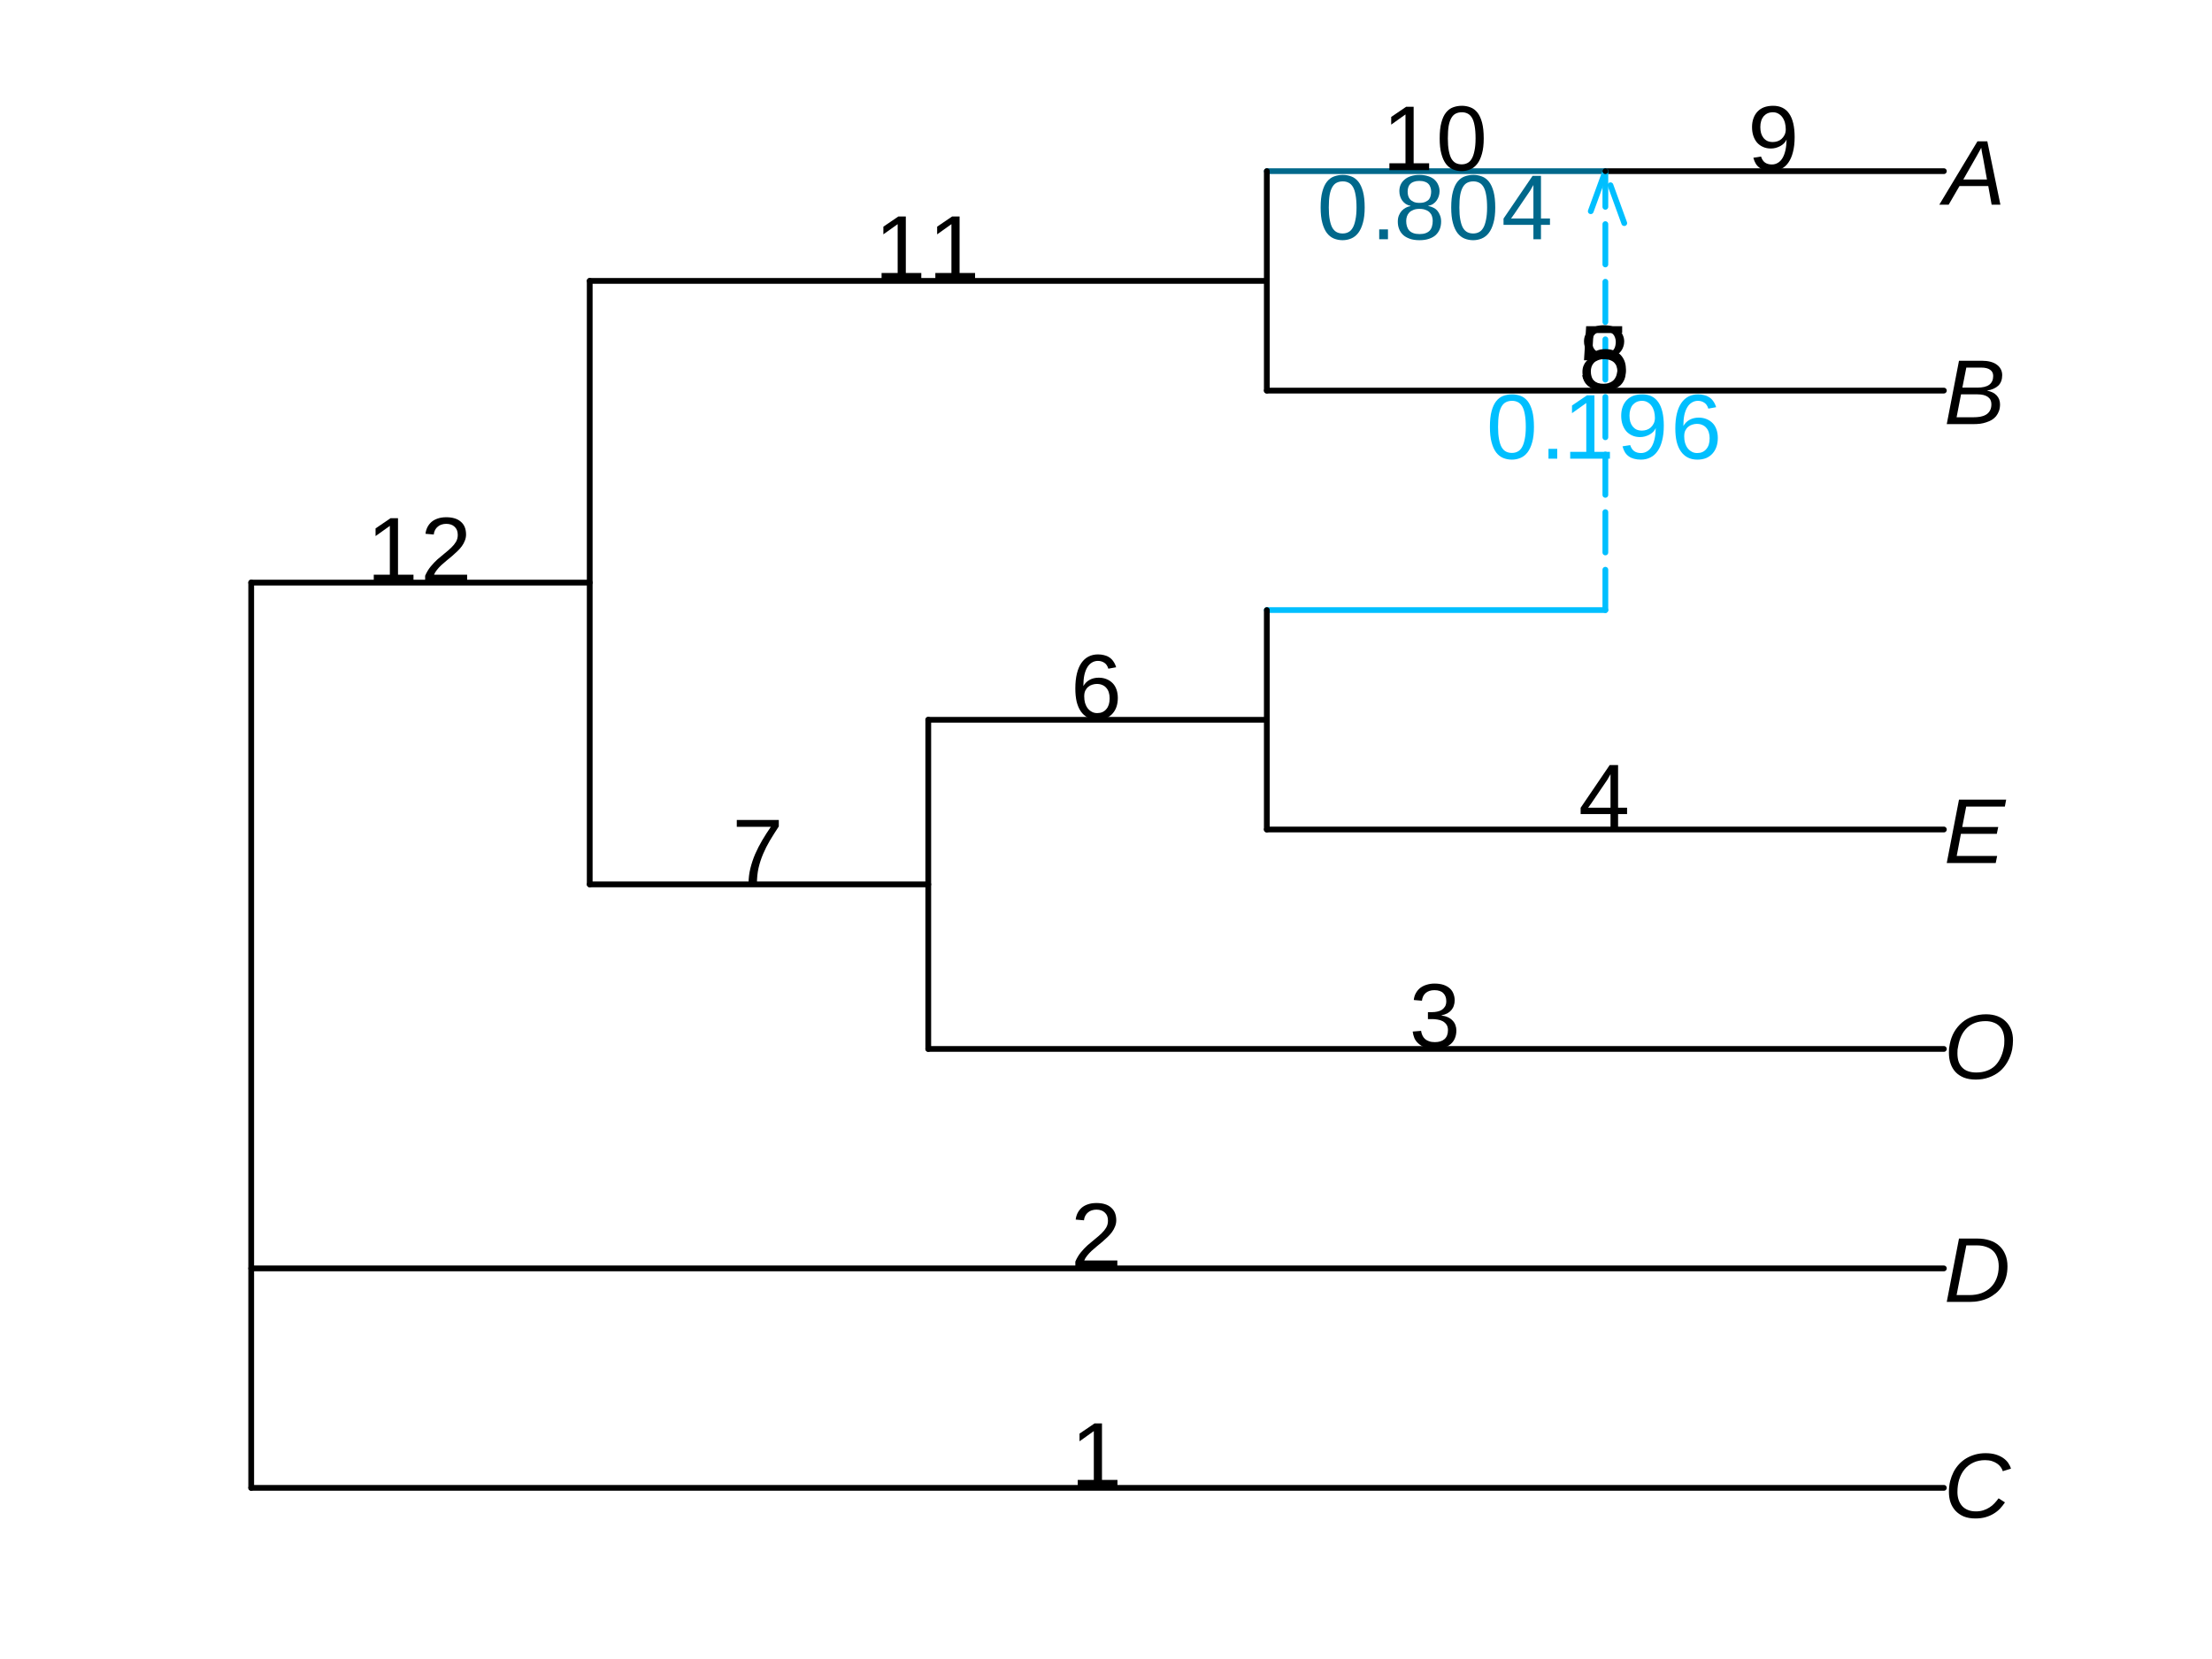
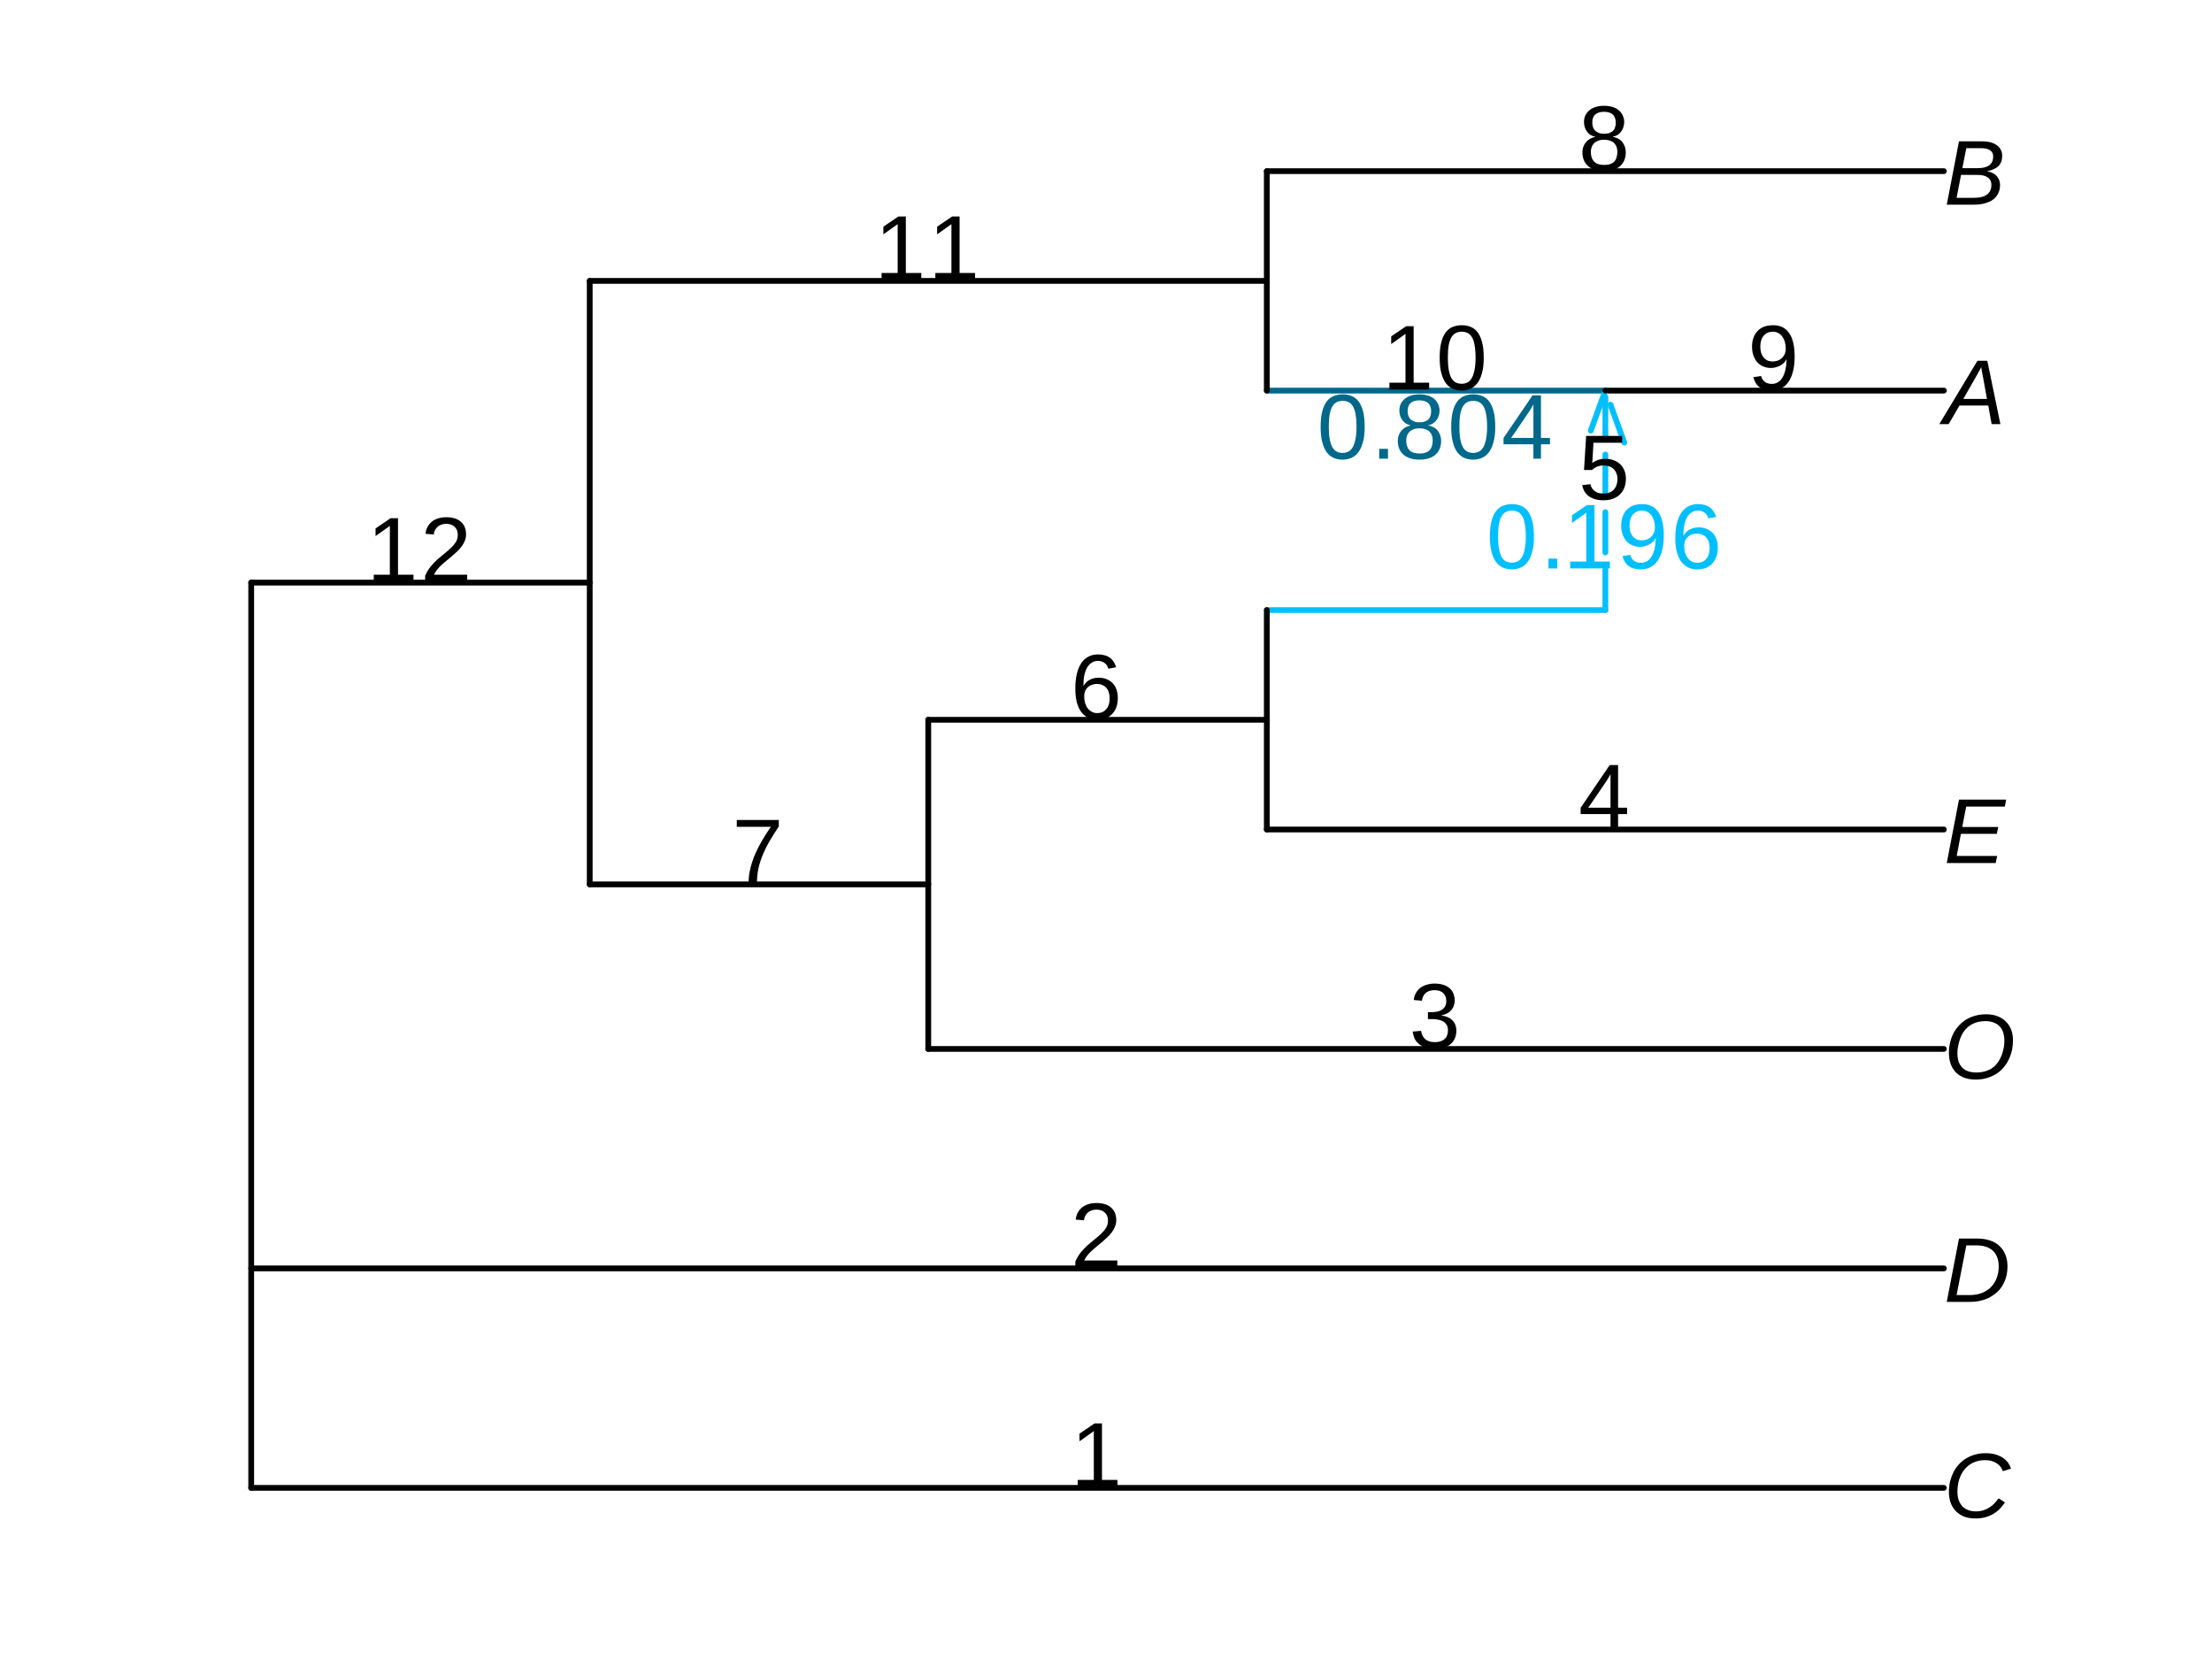
<svg xmlns="http://www.w3.org/2000/svg" xmlns:xlink="http://www.w3.org/1999/xlink" width="288pt" height="216pt" viewBox="0 0 288 216" version="1.1">
  <defs>
    <g>
      <symbol overflow="visible" id="glyph0-0">
        <path style="stroke:none;" d="M 0.406 0 L 0.406 -8 L 3.594 -8 L 3.594 0 Z M 0.797 -0.406 L 3.188 -0.406 L 3.188 -7.594 L 0.797 -7.594 Z M 0.797 -0.406 " />
      </symbol>
      <symbol overflow="visible" id="glyph0-1">
        <path style="stroke:none;" d="M 7.953 -1.969 C 7.766 -1.688 7.551 -1.414 7.312 -1.156 C 7.07 -0.906 6.797 -0.688 6.484 -0.5 C 6.18 -0.312 5.832 -0.16 5.438 -0.047 C 5.051 0.066 4.609 0.125 4.109 0.125 C 3.523 0.125 3.016 0.035 2.578 -0.141 C 2.148 -0.328 1.789 -0.578 1.5 -0.891 C 1.219 -1.203 1.004 -1.566 0.859 -1.984 C 0.723 -2.398 0.656 -2.848 0.656 -3.328 C 0.656 -3.816 0.707 -4.281 0.812 -4.719 C 0.926 -5.156 1.078 -5.562 1.266 -5.938 C 1.461 -6.312 1.703 -6.648 1.984 -6.953 C 2.266 -7.254 2.582 -7.508 2.938 -7.719 C 3.289 -7.926 3.676 -8.086 4.094 -8.203 C 4.508 -8.316 4.953 -8.375 5.422 -8.375 C 5.93 -8.375 6.375 -8.316 6.75 -8.203 C 7.125 -8.086 7.445 -7.938 7.719 -7.75 C 7.988 -7.562 8.207 -7.348 8.375 -7.109 C 8.539 -6.867 8.66 -6.617 8.734 -6.359 L 7.672 -6.031 C 7.617 -6.219 7.531 -6.395 7.406 -6.562 C 7.281 -6.738 7.125 -6.891 6.938 -7.016 C 6.75 -7.148 6.523 -7.258 6.266 -7.344 C 6.004 -7.426 5.707 -7.469 5.375 -7.469 C 4.801 -7.469 4.289 -7.363 3.844 -7.156 C 3.395 -6.945 3.016 -6.656 2.703 -6.281 C 2.398 -5.914 2.164 -5.477 2 -4.969 C 1.844 -4.469 1.766 -3.914 1.766 -3.312 C 1.766 -2.945 1.816 -2.609 1.922 -2.297 C 2.023 -1.992 2.176 -1.727 2.375 -1.5 C 2.57 -1.281 2.82 -1.109 3.125 -0.984 C 3.426 -0.859 3.773 -0.797 4.172 -0.797 C 4.523 -0.797 4.848 -0.844 5.141 -0.938 C 5.43 -1.031 5.695 -1.156 5.938 -1.312 C 6.188 -1.469 6.406 -1.648 6.594 -1.859 C 6.789 -2.066 6.969 -2.281 7.125 -2.5 Z M 7.953 -1.969 " />
      </symbol>
      <symbol overflow="visible" id="glyph0-2">
        <path style="stroke:none;" d="M 4.359 -8.25 C 4.941 -8.25 5.473 -8.172 5.953 -8.016 C 6.43 -7.867 6.844 -7.641 7.188 -7.328 C 7.531 -7.023 7.797 -6.648 7.984 -6.203 C 8.18 -5.754 8.281 -5.234 8.281 -4.641 C 8.281 -4.117 8.219 -3.641 8.094 -3.203 C 7.969 -2.773 7.797 -2.391 7.578 -2.047 C 7.359 -1.703 7.094 -1.398 6.781 -1.141 C 6.477 -0.891 6.145 -0.676 5.781 -0.5 C 5.414 -0.332 5.031 -0.207 4.625 -0.125 C 4.219 -0.039 3.801 0 3.375 0 L 0.375 0 L 1.969 -8.25 Z M 1.656 -0.891 L 3.328 -0.891 C 3.898 -0.891 4.422 -0.973 4.891 -1.141 C 5.359 -1.316 5.758 -1.566 6.094 -1.891 C 6.426 -2.211 6.68 -2.602 6.859 -3.062 C 7.047 -3.531 7.141 -4.055 7.141 -4.641 C 7.141 -5.109 7.066 -5.516 6.922 -5.859 C 6.785 -6.203 6.594 -6.484 6.344 -6.703 C 6.094 -6.922 5.797 -7.082 5.453 -7.188 C 5.109 -7.301 4.738 -7.359 4.344 -7.359 L 2.922 -7.359 Z M 1.656 -0.891 " />
      </symbol>
      <symbol overflow="visible" id="glyph0-3">
        <path style="stroke:none;" d="M 5.5 -8.375 C 6.062 -8.375 6.555 -8.289 6.984 -8.125 C 7.422 -7.957 7.785 -7.723 8.078 -7.422 C 8.379 -7.129 8.609 -6.773 8.766 -6.359 C 8.922 -5.941 9 -5.484 9 -4.984 C 9 -4.797 8.988 -4.598 8.969 -4.391 C 8.945 -4.18 8.922 -3.984 8.891 -3.797 C 8.766 -3.203 8.562 -2.66 8.281 -2.172 C 8.008 -1.691 7.672 -1.281 7.266 -0.938 C 6.859 -0.602 6.391 -0.344 5.859 -0.156 C 5.336 0.031 4.77 0.125 4.156 0.125 C 3.57 0.125 3.062 0.039 2.625 -0.125 C 2.188 -0.301 1.82 -0.539 1.531 -0.844 C 1.238 -1.156 1.02 -1.523 0.875 -1.953 C 0.727 -2.379 0.656 -2.848 0.656 -3.359 C 0.656 -3.535 0.66 -3.719 0.672 -3.906 C 0.691 -4.094 0.723 -4.285 0.766 -4.484 C 0.879 -5.066 1.07 -5.598 1.344 -6.078 C 1.625 -6.555 1.969 -6.969 2.375 -7.312 C 2.781 -7.656 3.242 -7.914 3.766 -8.094 C 4.297 -8.281 4.875 -8.375 5.5 -8.375 Z M 5.438 -7.484 C 4.926 -7.484 4.473 -7.41 4.078 -7.266 C 3.68 -7.117 3.332 -6.906 3.031 -6.625 C 2.738 -6.352 2.492 -6.02 2.297 -5.625 C 2.109 -5.238 1.969 -4.797 1.875 -4.297 C 1.832 -4.117 1.801 -3.945 1.781 -3.781 C 1.77 -3.613 1.766 -3.453 1.766 -3.297 C 1.766 -2.879 1.816 -2.516 1.922 -2.203 C 2.035 -1.891 2.195 -1.629 2.406 -1.422 C 2.613 -1.211 2.867 -1.055 3.172 -0.953 C 3.484 -0.848 3.828 -0.797 4.203 -0.797 C 4.723 -0.797 5.18 -0.867 5.578 -1.016 C 5.984 -1.16 6.332 -1.367 6.625 -1.641 C 6.914 -1.922 7.156 -2.254 7.344 -2.641 C 7.539 -3.035 7.688 -3.477 7.781 -3.969 C 7.82 -4.133 7.848 -4.301 7.859 -4.469 C 7.867 -4.645 7.875 -4.812 7.875 -4.969 C 7.875 -5.383 7.816 -5.75 7.703 -6.062 C 7.598 -6.375 7.438 -6.633 7.219 -6.844 C 7.008 -7.051 6.754 -7.207 6.453 -7.312 C 6.148 -7.426 5.812 -7.484 5.438 -7.484 Z M 5.438 -7.484 " />
      </symbol>
      <symbol overflow="visible" id="glyph0-4">
        <path style="stroke:none;" d="M 0.375 0 L 1.969 -8.25 L 8.109 -8.25 L 7.938 -7.344 L 2.906 -7.344 L 2.391 -4.688 L 7.078 -4.688 L 6.891 -3.797 L 2.219 -3.797 L 1.672 -0.922 L 6.938 -0.922 L 6.75 0 Z M 0.375 0 " />
      </symbol>
      <symbol overflow="visible" id="glyph0-5">
        <path style="stroke:none;" d="M 1.969 -8.25 L 4.953 -8.25 C 5.359 -8.25 5.723 -8.207 6.047 -8.125 C 6.379 -8.039 6.656 -7.914 6.875 -7.75 C 7.102 -7.594 7.281 -7.395 7.406 -7.156 C 7.531 -6.926 7.594 -6.664 7.594 -6.375 C 7.594 -5.801 7.426 -5.348 7.094 -5.016 C 6.758 -4.691 6.266 -4.473 5.609 -4.359 C 5.891 -4.305 6.133 -4.227 6.344 -4.125 C 6.551 -4.02 6.727 -3.891 6.875 -3.734 C 7.02 -3.578 7.129 -3.398 7.203 -3.203 C 7.273 -3.004 7.312 -2.797 7.312 -2.578 C 7.312 -2.254 7.266 -1.961 7.172 -1.703 C 7.078 -1.453 6.953 -1.227 6.797 -1.031 C 6.641 -0.844 6.453 -0.68 6.234 -0.547 C 6.016 -0.422 5.773 -0.316 5.516 -0.234 C 5.266 -0.148 5 -0.086 4.719 -0.047 C 4.438 -0.016 4.148 0 3.859 0 L 0.375 0 Z M 2.406 -4.75 L 4.344 -4.75 C 5.051 -4.75 5.57 -4.875 5.906 -5.125 C 6.25 -5.383 6.422 -5.766 6.422 -6.266 C 6.422 -6.629 6.285 -6.898 6.016 -7.078 C 5.754 -7.266 5.367 -7.359 4.859 -7.359 L 2.922 -7.359 Z M 1.656 -0.891 L 3.812 -0.891 C 4.113 -0.891 4.41 -0.91 4.703 -0.953 C 4.992 -1.004 5.25 -1.094 5.469 -1.219 C 5.688 -1.344 5.859 -1.516 5.984 -1.734 C 6.117 -1.953 6.188 -2.238 6.188 -2.594 C 6.188 -3.008 6.031 -3.328 5.719 -3.547 C 5.406 -3.766 4.961 -3.875 4.391 -3.875 L 2.234 -3.875 Z M 1.656 -0.891 " />
      </symbol>
      <symbol overflow="visible" id="glyph0-6">
        <path style="stroke:none;" d="M 6.219 0 L 5.781 -2.422 L 2.031 -2.422 L 0.625 0 L -0.594 0 L 4.375 -8.25 L 5.656 -8.25 L 7.359 0 Z M 5.109 -6.062 C 5.078 -6.219 5.047 -6.367 5.016 -6.516 C 4.984 -6.672 4.957 -6.812 4.938 -6.938 C 4.914 -7.07 4.898 -7.18 4.891 -7.266 C 4.879 -7.348 4.867 -7.395 4.859 -7.406 C 4.859 -7.395 4.832 -7.344 4.781 -7.25 C 4.738 -7.164 4.68 -7.062 4.609 -6.938 C 4.535 -6.812 4.457 -6.672 4.375 -6.516 C 4.289 -6.359 4.203 -6.203 4.109 -6.047 L 2.531 -3.281 L 5.609 -3.281 Z M 5.109 -6.062 " />
      </symbol>
      <symbol overflow="visible" id="glyph1-0">
        <path style="stroke:none;" d="M 0.406 0 L 0.406 -8 L 3.594 -8 L 3.594 0 Z M 0.797 -0.406 L 3.188 -0.406 L 3.188 -7.594 L 0.797 -7.594 Z M 0.797 -0.406 " />
      </symbol>
      <symbol overflow="visible" id="glyph1-1">
        <path style="stroke:none;" d="M 6.203 -4.125 C 6.203 -3.332 6.125 -2.664 5.969 -2.125 C 5.82 -1.582 5.617 -1.145 5.359 -0.812 C 5.098 -0.477 4.789 -0.238 4.438 -0.094 C 4.094 0.051 3.723 0.125 3.328 0.125 C 2.922 0.125 2.539 0.051 2.188 -0.094 C 1.844 -0.238 1.539 -0.477 1.281 -0.812 C 1.031 -1.145 0.832 -1.582 0.688 -2.125 C 0.539 -2.664 0.469 -3.332 0.469 -4.125 C 0.469 -4.957 0.539 -5.645 0.688 -6.188 C 0.832 -6.738 1.035 -7.176 1.297 -7.5 C 1.555 -7.82 1.859 -8.047 2.203 -8.172 C 2.555 -8.305 2.941 -8.375 3.359 -8.375 C 3.754 -8.375 4.125 -8.305 4.469 -8.172 C 4.812 -8.047 5.113 -7.82 5.375 -7.5 C 5.633 -7.176 5.836 -6.738 5.984 -6.188 C 6.129 -5.645 6.203 -4.957 6.203 -4.125 Z M 5.141 -4.125 C 5.141 -4.781 5.098 -5.328 5.016 -5.766 C 4.941 -6.203 4.828 -6.551 4.672 -6.812 C 4.516 -7.07 4.328 -7.254 4.109 -7.359 C 3.891 -7.473 3.641 -7.531 3.359 -7.531 C 3.055 -7.531 2.789 -7.473 2.562 -7.359 C 2.344 -7.254 2.156 -7.07 2 -6.812 C 1.844 -6.551 1.723 -6.203 1.641 -5.766 C 1.566 -5.328 1.531 -4.781 1.531 -4.125 C 1.531 -3.5 1.57 -2.969 1.656 -2.531 C 1.738 -2.094 1.852 -1.742 2 -1.484 C 2.156 -1.223 2.344 -1.035 2.562 -0.922 C 2.789 -0.805 3.047 -0.75 3.328 -0.75 C 3.609 -0.75 3.859 -0.805 4.078 -0.922 C 4.305 -1.035 4.492 -1.223 4.641 -1.484 C 4.797 -1.742 4.914 -2.094 5 -2.531 C 5.094 -2.969 5.141 -3.5 5.141 -4.125 Z M 5.141 -4.125 " />
      </symbol>
      <symbol overflow="visible" id="glyph1-2">
        <path style="stroke:none;" d="M 1.094 0 L 1.094 -1.281 L 2.234 -1.281 L 2.234 0 Z M 1.094 0 " />
      </symbol>
      <symbol overflow="visible" id="glyph1-3">
        <path style="stroke:none;" d="M 0.922 0 L 0.922 -0.891 L 3.016 -0.891 L 3.016 -7.25 L 1.156 -5.922 L 1.156 -6.922 L 3.109 -8.25 L 4.078 -8.25 L 4.078 -0.891 L 6.094 -0.891 L 6.094 0 Z M 0.922 0 " />
      </symbol>
      <symbol overflow="visible" id="glyph1-4">
        <path style="stroke:none;" d="M 6.109 -4.297 C 6.109 -3.555 6.035 -2.91 5.891 -2.359 C 5.754 -1.805 5.555 -1.348 5.297 -0.984 C 5.047 -0.617 4.734 -0.344 4.359 -0.156 C 3.992 0.031 3.582 0.125 3.125 0.125 C 2.801 0.125 2.508 0.086 2.25 0.016 C 2 -0.047 1.773 -0.145 1.578 -0.281 C 1.379 -0.414 1.207 -0.594 1.062 -0.812 C 0.926 -1.031 0.816 -1.297 0.734 -1.609 L 1.734 -1.766 C 1.848 -1.41 2.02 -1.148 2.25 -0.984 C 2.488 -0.816 2.785 -0.734 3.141 -0.734 C 3.422 -0.734 3.676 -0.801 3.906 -0.938 C 4.145 -1.07 4.348 -1.273 4.516 -1.547 C 4.68 -1.816 4.812 -2.156 4.906 -2.562 C 5 -2.969 5.051 -3.441 5.062 -3.984 C 4.977 -3.797 4.863 -3.629 4.719 -3.484 C 4.582 -3.348 4.422 -3.227 4.234 -3.125 C 4.055 -3.031 3.859 -2.953 3.641 -2.891 C 3.43 -2.836 3.223 -2.812 3.016 -2.812 C 2.641 -2.812 2.301 -2.879 2 -3.016 C 1.695 -3.148 1.438 -3.336 1.219 -3.578 C 1.008 -3.828 0.848 -4.117 0.734 -4.453 C 0.617 -4.797 0.562 -5.18 0.562 -5.609 C 0.562 -6.023 0.625 -6.406 0.75 -6.75 C 0.875 -7.094 1.051 -7.383 1.281 -7.625 C 1.52 -7.875 1.805 -8.062 2.141 -8.188 C 2.484 -8.312 2.875 -8.375 3.312 -8.375 C 4.227 -8.375 4.922 -8.035 5.391 -7.359 C 5.867 -6.68 6.109 -5.66 6.109 -4.297 Z M 4.953 -5.312 C 4.953 -5.613 4.914 -5.898 4.844 -6.172 C 4.77 -6.441 4.66 -6.676 4.516 -6.875 C 4.379 -7.07 4.207 -7.227 4 -7.344 C 3.789 -7.469 3.551 -7.531 3.281 -7.531 C 3.02 -7.531 2.785 -7.484 2.578 -7.391 C 2.379 -7.297 2.207 -7.164 2.062 -7 C 1.926 -6.832 1.82 -6.629 1.75 -6.391 C 1.676 -6.16 1.641 -5.898 1.641 -5.609 C 1.641 -5.328 1.672 -5.066 1.734 -4.828 C 1.805 -4.586 1.91 -4.379 2.047 -4.203 C 2.18 -4.035 2.348 -3.898 2.547 -3.797 C 2.754 -3.703 2.992 -3.656 3.266 -3.656 C 3.461 -3.656 3.66 -3.688 3.859 -3.75 C 4.055 -3.812 4.234 -3.91 4.391 -4.047 C 4.555 -4.191 4.691 -4.367 4.797 -4.578 C 4.898 -4.785 4.953 -5.031 4.953 -5.312 Z M 4.953 -5.312 " />
      </symbol>
      <symbol overflow="visible" id="glyph1-5">
        <path style="stroke:none;" d="M 6.141 -2.703 C 6.141 -2.285 6.082 -1.906 5.969 -1.562 C 5.852 -1.219 5.68 -0.922 5.453 -0.672 C 5.234 -0.422 4.957 -0.223 4.625 -0.078 C 4.289 0.055 3.91 0.125 3.484 0.125 C 3.004 0.125 2.582 0.031 2.219 -0.156 C 1.863 -0.344 1.566 -0.609 1.328 -0.953 C 1.086 -1.297 0.906 -1.719 0.781 -2.219 C 0.664 -2.727 0.609 -3.301 0.609 -3.938 C 0.609 -4.676 0.676 -5.32 0.812 -5.875 C 0.945 -6.426 1.141 -6.883 1.391 -7.25 C 1.648 -7.625 1.961 -7.906 2.328 -8.094 C 2.691 -8.281 3.102 -8.375 3.562 -8.375 C 3.844 -8.375 4.102 -8.344 4.344 -8.281 C 4.594 -8.227 4.816 -8.133 5.016 -8 C 5.223 -7.875 5.398 -7.703 5.547 -7.484 C 5.703 -7.273 5.828 -7.016 5.922 -6.703 L 4.906 -6.516 C 4.801 -6.867 4.629 -7.125 4.391 -7.281 C 4.148 -7.445 3.867 -7.531 3.547 -7.531 C 3.266 -7.531 3.004 -7.457 2.766 -7.312 C 2.535 -7.176 2.336 -6.973 2.172 -6.703 C 2.004 -6.43 1.875 -6.086 1.781 -5.672 C 1.695 -5.266 1.656 -4.789 1.656 -4.25 C 1.852 -4.602 2.125 -4.875 2.469 -5.062 C 2.812 -5.25 3.207 -5.344 3.656 -5.344 C 4.031 -5.344 4.367 -5.281 4.672 -5.156 C 4.984 -5.031 5.25 -4.852 5.469 -4.625 C 5.688 -4.406 5.852 -4.129 5.969 -3.797 C 6.082 -3.473 6.141 -3.109 6.141 -2.703 Z M 5.078 -2.656 C 5.078 -2.938 5.039 -3.191 4.969 -3.422 C 4.895 -3.66 4.785 -3.859 4.641 -4.016 C 4.504 -4.18 4.332 -4.305 4.125 -4.391 C 3.926 -4.484 3.688 -4.531 3.406 -4.531 C 3.219 -4.531 3.023 -4.5 2.828 -4.438 C 2.629 -4.383 2.453 -4.289 2.297 -4.156 C 2.141 -4.031 2.008 -3.863 1.906 -3.656 C 1.812 -3.457 1.766 -3.207 1.766 -2.906 C 1.766 -2.602 1.801 -2.316 1.875 -2.047 C 1.957 -1.785 2.07 -1.555 2.219 -1.359 C 2.363 -1.172 2.539 -1.02 2.75 -0.906 C 2.957 -0.789 3.191 -0.734 3.453 -0.734 C 3.703 -0.734 3.926 -0.773 4.125 -0.859 C 4.332 -0.953 4.504 -1.082 4.641 -1.25 C 4.785 -1.414 4.895 -1.613 4.969 -1.844 C 5.039 -2.082 5.078 -2.352 5.078 -2.656 Z M 5.078 -2.656 " />
      </symbol>
      <symbol overflow="visible" id="glyph1-6">
        <path style="stroke:none;" d="M 6.156 -2.297 C 6.156 -1.953 6.098 -1.629 5.984 -1.328 C 5.867 -1.035 5.695 -0.781 5.469 -0.562 C 5.25 -0.352 4.957 -0.188 4.594 -0.062 C 4.238 0.062 3.82 0.125 3.344 0.125 C 2.852 0.125 2.43 0.062 2.078 -0.062 C 1.723 -0.188 1.43 -0.352 1.203 -0.562 C 0.973 -0.781 0.801 -1.035 0.688 -1.328 C 0.57 -1.617 0.516 -1.941 0.516 -2.297 C 0.516 -2.598 0.562 -2.863 0.656 -3.094 C 0.75 -3.332 0.875 -3.535 1.031 -3.703 C 1.188 -3.867 1.363 -4.004 1.562 -4.109 C 1.758 -4.211 1.961 -4.281 2.172 -4.312 L 2.172 -4.344 C 1.941 -4.395 1.734 -4.477 1.547 -4.594 C 1.367 -4.719 1.219 -4.863 1.094 -5.031 C 0.969 -5.207 0.875 -5.398 0.812 -5.609 C 0.75 -5.816 0.719 -6.035 0.719 -6.266 C 0.719 -6.555 0.77 -6.828 0.875 -7.078 C 0.988 -7.336 1.156 -7.562 1.375 -7.75 C 1.594 -7.945 1.863 -8.098 2.188 -8.203 C 2.508 -8.316 2.883 -8.375 3.312 -8.375 C 3.758 -8.375 4.148 -8.316 4.484 -8.203 C 4.816 -8.098 5.086 -7.945 5.297 -7.75 C 5.516 -7.551 5.676 -7.32 5.781 -7.062 C 5.895 -6.812 5.953 -6.539 5.953 -6.25 C 5.953 -6.02 5.914 -5.801 5.844 -5.594 C 5.781 -5.395 5.688 -5.207 5.562 -5.031 C 5.445 -4.863 5.297 -4.719 5.109 -4.594 C 4.93 -4.477 4.723 -4.398 4.484 -4.359 L 4.484 -4.328 C 4.723 -4.285 4.941 -4.211 5.141 -4.109 C 5.348 -4.016 5.523 -3.879 5.672 -3.703 C 5.816 -3.535 5.93 -3.332 6.016 -3.094 C 6.109 -2.863 6.156 -2.598 6.156 -2.297 Z M 4.859 -6.188 C 4.859 -6.395 4.828 -6.582 4.766 -6.75 C 4.711 -6.926 4.625 -7.078 4.5 -7.203 C 4.383 -7.328 4.227 -7.422 4.031 -7.484 C 3.844 -7.555 3.602 -7.594 3.312 -7.594 C 3.039 -7.594 2.805 -7.555 2.609 -7.484 C 2.422 -7.422 2.266 -7.328 2.141 -7.203 C 2.016 -7.078 1.926 -6.926 1.875 -6.75 C 1.82 -6.582 1.797 -6.395 1.797 -6.188 C 1.797 -6.031 1.816 -5.863 1.859 -5.688 C 1.898 -5.52 1.977 -5.363 2.094 -5.219 C 2.207 -5.082 2.363 -4.969 2.562 -4.875 C 2.758 -4.781 3.016 -4.734 3.328 -4.734 C 3.66 -4.734 3.926 -4.781 4.125 -4.875 C 4.332 -4.969 4.488 -5.082 4.594 -5.219 C 4.695 -5.363 4.766 -5.52 4.797 -5.688 C 4.836 -5.863 4.859 -6.031 4.859 -6.188 Z M 5.062 -2.406 C 5.062 -2.602 5.031 -2.797 4.969 -2.984 C 4.914 -3.172 4.82 -3.332 4.688 -3.469 C 4.562 -3.613 4.383 -3.727 4.156 -3.812 C 3.938 -3.906 3.656 -3.953 3.312 -3.953 C 3.008 -3.953 2.75 -3.906 2.531 -3.812 C 2.312 -3.727 2.133 -3.613 2 -3.469 C 1.863 -3.32 1.766 -3.156 1.703 -2.969 C 1.641 -2.781 1.609 -2.582 1.609 -2.375 C 1.609 -2.125 1.641 -1.895 1.703 -1.688 C 1.766 -1.477 1.863 -1.297 2 -1.141 C 2.133 -0.992 2.312 -0.879 2.531 -0.797 C 2.758 -0.711 3.035 -0.672 3.359 -0.672 C 3.672 -0.672 3.938 -0.711 4.156 -0.797 C 4.375 -0.879 4.551 -0.992 4.688 -1.141 C 4.82 -1.297 4.914 -1.477 4.969 -1.688 C 5.031 -1.906 5.062 -2.145 5.062 -2.406 Z M 5.062 -2.406 " />
      </symbol>
      <symbol overflow="visible" id="glyph1-7">
        <path style="stroke:none;" d="M 5.156 -1.875 L 5.156 0 L 4.172 0 L 4.172 -1.875 L 0.281 -1.875 L 0.281 -2.688 L 4.062 -8.25 L 5.156 -8.25 L 5.156 -2.703 L 6.328 -2.703 L 6.328 -1.875 Z M 4.172 -7.062 C 4.16 -7.039 4.141 -7.004 4.109 -6.953 C 4.078 -6.898 4.039 -6.836 4 -6.766 C 3.957 -6.691 3.914 -6.617 3.875 -6.547 C 3.844 -6.473 3.812 -6.414 3.781 -6.375 L 1.656 -3.25 C 1.633 -3.219 1.602 -3.176 1.562 -3.125 C 1.531 -3.07 1.492 -3.02 1.453 -2.969 C 1.422 -2.914 1.383 -2.863 1.344 -2.812 C 1.301 -2.77 1.27 -2.734 1.25 -2.703 L 4.172 -2.703 Z M 4.172 -7.062 " />
      </symbol>
      <symbol overflow="visible" id="glyph1-8">
        <path style="stroke:none;" d="M 0.609 0 L 0.609 -0.75 C 0.805 -1.207 1.047 -1.609 1.328 -1.953 C 1.617 -2.305 1.922 -2.625 2.234 -2.906 C 2.555 -3.188 2.867 -3.445 3.172 -3.688 C 3.484 -3.938 3.766 -4.18 4.016 -4.422 C 4.266 -4.66 4.469 -4.91 4.625 -5.172 C 4.781 -5.441 4.859 -5.742 4.859 -6.078 C 4.859 -6.316 4.82 -6.523 4.75 -6.703 C 4.676 -6.879 4.57 -7.023 4.438 -7.141 C 4.312 -7.266 4.156 -7.359 3.969 -7.422 C 3.781 -7.484 3.578 -7.516 3.359 -7.516 C 3.141 -7.516 2.938 -7.484 2.75 -7.422 C 2.57 -7.367 2.41 -7.281 2.266 -7.156 C 2.117 -7.039 2 -6.895 1.906 -6.719 C 1.812 -6.551 1.754 -6.352 1.734 -6.125 L 0.656 -6.219 C 0.688 -6.508 0.766 -6.785 0.891 -7.047 C 1.023 -7.316 1.203 -7.551 1.422 -7.75 C 1.648 -7.945 1.922 -8.098 2.234 -8.203 C 2.555 -8.316 2.93 -8.375 3.359 -8.375 C 3.766 -8.375 4.125 -8.328 4.438 -8.234 C 4.758 -8.141 5.031 -7.992 5.25 -7.797 C 5.477 -7.609 5.648 -7.375 5.766 -7.094 C 5.879 -6.812 5.938 -6.488 5.938 -6.125 C 5.938 -5.844 5.883 -5.578 5.781 -5.328 C 5.688 -5.078 5.555 -4.836 5.391 -4.609 C 5.223 -4.379 5.031 -4.16 4.812 -3.953 C 4.594 -3.742 4.363 -3.535 4.125 -3.328 C 3.895 -3.129 3.656 -2.93 3.406 -2.734 C 3.164 -2.535 2.938 -2.336 2.719 -2.141 C 2.508 -1.941 2.32 -1.738 2.156 -1.531 C 1.988 -1.332 1.859 -1.117 1.766 -0.891 L 6.078 -0.891 L 6.078 0 Z M 0.609 0 " />
      </symbol>
      <symbol overflow="visible" id="glyph1-9">
        <path style="stroke:none;" d="M 6.141 -2.281 C 6.141 -1.906 6.078 -1.566 5.953 -1.266 C 5.836 -0.973 5.66 -0.723 5.422 -0.516 C 5.18 -0.305 4.883 -0.145 4.531 -0.031 C 4.188 0.07 3.789 0.125 3.344 0.125 C 2.832 0.125 2.398 0.062 2.047 -0.062 C 1.703 -0.195 1.414 -0.367 1.188 -0.578 C 0.957 -0.785 0.785 -1.02 0.672 -1.281 C 0.566 -1.551 0.492 -1.832 0.453 -2.125 L 1.547 -2.219 C 1.578 -2 1.633 -1.801 1.719 -1.625 C 1.801 -1.445 1.914 -1.289 2.062 -1.156 C 2.207 -1.031 2.383 -0.93 2.594 -0.859 C 2.801 -0.785 3.051 -0.75 3.344 -0.75 C 3.875 -0.75 4.289 -0.879 4.594 -1.141 C 4.895 -1.41 5.047 -1.801 5.047 -2.312 C 5.047 -2.613 4.977 -2.859 4.844 -3.047 C 4.707 -3.234 4.539 -3.379 4.344 -3.484 C 4.145 -3.586 3.926 -3.656 3.688 -3.688 C 3.445 -3.727 3.227 -3.75 3.031 -3.75 L 2.438 -3.75 L 2.438 -4.656 L 3.016 -4.656 C 3.211 -4.656 3.414 -4.676 3.625 -4.719 C 3.844 -4.758 4.039 -4.832 4.219 -4.938 C 4.395 -5.051 4.539 -5.195 4.656 -5.375 C 4.77 -5.562 4.828 -5.797 4.828 -6.078 C 4.828 -6.523 4.695 -6.875 4.438 -7.125 C 4.188 -7.383 3.801 -7.516 3.281 -7.516 C 2.82 -7.516 2.445 -7.395 2.156 -7.156 C 1.875 -6.914 1.707 -6.578 1.656 -6.141 L 0.594 -6.234 C 0.633 -6.598 0.734 -6.91 0.891 -7.172 C 1.047 -7.441 1.242 -7.664 1.484 -7.844 C 1.734 -8.02 2.008 -8.148 2.312 -8.234 C 2.625 -8.328 2.953 -8.375 3.297 -8.375 C 3.754 -8.375 4.148 -8.316 4.484 -8.203 C 4.816 -8.086 5.086 -7.93 5.297 -7.734 C 5.516 -7.535 5.672 -7.301 5.766 -7.031 C 5.867 -6.77 5.922 -6.488 5.922 -6.188 C 5.922 -5.945 5.883 -5.723 5.812 -5.516 C 5.75 -5.305 5.645 -5.113 5.5 -4.938 C 5.363 -4.77 5.188 -4.625 4.969 -4.5 C 4.75 -4.383 4.488 -4.297 4.188 -4.234 L 4.188 -4.219 C 4.52 -4.176 4.805 -4.098 5.047 -3.984 C 5.297 -3.867 5.5 -3.723 5.656 -3.547 C 5.82 -3.379 5.941 -3.188 6.016 -2.969 C 6.098 -2.75 6.141 -2.52 6.141 -2.281 Z M 6.141 -2.281 " />
      </symbol>
      <symbol overflow="visible" id="glyph1-10">
        <path style="stroke:none;" d="M 6.172 -2.688 C 6.172 -2.27 6.109 -1.891 5.984 -1.547 C 5.859 -1.203 5.672 -0.906 5.422 -0.656 C 5.18 -0.414 4.879 -0.223 4.516 -0.078 C 4.148 0.055 3.723 0.125 3.234 0.125 C 2.805 0.125 2.43 0.07 2.109 -0.031 C 1.785 -0.133 1.508 -0.273 1.281 -0.453 C 1.062 -0.629 0.883 -0.836 0.75 -1.078 C 0.625 -1.316 0.535 -1.57 0.484 -1.844 L 1.547 -1.969 C 1.586 -1.812 1.645 -1.66 1.719 -1.516 C 1.801 -1.367 1.91 -1.238 2.047 -1.125 C 2.18 -1.008 2.348 -0.914 2.547 -0.844 C 2.742 -0.781 2.984 -0.75 3.266 -0.75 C 3.535 -0.75 3.781 -0.789 4 -0.875 C 4.227 -0.957 4.422 -1.078 4.578 -1.234 C 4.734 -1.398 4.852 -1.602 4.938 -1.844 C 5.031 -2.082 5.078 -2.359 5.078 -2.672 C 5.078 -2.922 5.035 -3.148 4.953 -3.359 C 4.867 -3.578 4.75 -3.766 4.594 -3.922 C 4.445 -4.078 4.258 -4.195 4.031 -4.281 C 3.812 -4.363 3.562 -4.406 3.281 -4.406 C 3.113 -4.406 2.953 -4.391 2.797 -4.359 C 2.648 -4.328 2.516 -4.285 2.391 -4.234 C 2.266 -4.18 2.148 -4.117 2.047 -4.047 C 1.941 -3.973 1.844 -3.895 1.75 -3.812 L 0.719 -3.812 L 1 -8.25 L 5.688 -8.25 L 5.688 -7.359 L 1.953 -7.359 L 1.797 -4.734 C 1.984 -4.879 2.219 -5.004 2.5 -5.109 C 2.781 -5.211 3.113 -5.266 3.5 -5.266 C 3.914 -5.266 4.285 -5.203 4.609 -5.078 C 4.941 -4.953 5.223 -4.773 5.453 -4.547 C 5.68 -4.316 5.859 -4.047 5.984 -3.734 C 6.109 -3.422 6.172 -3.07 6.172 -2.688 Z M 6.172 -2.688 " />
      </symbol>
      <symbol overflow="visible" id="glyph1-11">
        <path style="stroke:none;" d="M 6.078 -7.406 C 5.66 -6.77 5.273 -6.16 4.922 -5.578 C 4.578 -4.992 4.281 -4.406 4.031 -3.812 C 3.781 -3.219 3.582 -2.609 3.438 -1.984 C 3.301 -1.367 3.234 -0.707 3.234 0 L 2.141 0 C 2.141 -0.656 2.219 -1.301 2.375 -1.938 C 2.531 -2.57 2.738 -3.195 3 -3.812 C 3.27 -4.426 3.578 -5.023 3.922 -5.609 C 4.273 -6.203 4.648 -6.785 5.047 -7.359 L 0.609 -7.359 L 0.609 -8.25 L 6.078 -8.25 Z M 6.078 -7.406 " />
      </symbol>
    </g>
  </defs>
  <g id="surface161">
    <rect x="0" y="0" width="288" height="216" style="fill:rgb(100%,100%,100%);fill-opacity:1;stroke:none;" />
    <path style="fill:none;stroke-width:0.75;stroke-linecap:round;stroke-linejoin:round;stroke:rgb(0%,0%,0%);stroke-opacity:1;stroke-miterlimit:10;" d="M 32.707 193.715 L 253.09 193.715 " />
    <path style="fill:none;stroke-width:0.75;stroke-linecap:round;stroke-linejoin:round;stroke:rgb(0%,0%,0%);stroke-opacity:1;stroke-miterlimit:10;" d="M 32.707 165.145 L 253.09 165.145 " />
    <path style="fill:none;stroke-width:0.75;stroke-linecap:round;stroke-linejoin:round;stroke:rgb(0%,0%,0%);stroke-opacity:1;stroke-miterlimit:10;" d="M 120.859 136.57 L 253.09 136.57 " />
    <path style="fill:none;stroke-width:0.75;stroke-linecap:round;stroke-linejoin:round;stroke:rgb(0%,0%,0%);stroke-opacity:1;stroke-miterlimit:10;" d="M 164.938 108 L 253.09 108 " />
    <path style="fill:none;stroke-width:0.75;stroke-linecap:round;stroke-linejoin:round;stroke:rgb(0%,74.902%,100%);stroke-opacity:1;stroke-miterlimit:10;" d="M 164.938 79.43 L 209.016 79.43 " />
    <path style="fill:none;stroke-width:0.75;stroke-linecap:round;stroke-linejoin:round;stroke:rgb(0%,0%,0%);stroke-opacity:1;stroke-miterlimit:10;" d="M 120.859 93.715 L 164.938 93.715 " />
    <path style="fill:none;stroke-width:0.75;stroke-linecap:round;stroke-linejoin:round;stroke:rgb(0%,0%,0%);stroke-opacity:1;stroke-miterlimit:10;" d="M 76.781 115.145 L 120.859 115.145 " />
-     <path style="fill:none;stroke-width:0.75;stroke-linecap:round;stroke-linejoin:round;stroke:rgb(0%,0%,0%);stroke-opacity:1;stroke-miterlimit:10;" d="M 164.938 50.855 L 253.09 50.855 " />
-     <path style="fill:none;stroke-width:0.75;stroke-linecap:round;stroke-linejoin:round;stroke:rgb(0%,0%,0%);stroke-opacity:1;stroke-miterlimit:10;" d="M 209.016 22.285 L 253.09 22.285 " />
-     <path style="fill:none;stroke-width:0.75;stroke-linecap:round;stroke-linejoin:round;stroke:rgb(0%,40.784%,54.51%);stroke-opacity:1;stroke-miterlimit:10;" d="M 164.938 22.285 L 209.016 22.285 " />
+     <path style="fill:none;stroke-width:0.75;stroke-linecap:round;stroke-linejoin:round;stroke:rgb(0%,0%,0%);stroke-opacity:1;stroke-miterlimit:10;" d="M 164.938 22.285 L 253.09 22.285 " />
+     <path style="fill:none;stroke-width:0.75;stroke-linecap:round;stroke-linejoin:round;stroke:rgb(0%,0%,0%);stroke-opacity:1;stroke-miterlimit:10;" d="M 209.016 50.855 L 253.09 50.855 " />
+     <path style="fill:none;stroke-width:0.75;stroke-linecap:round;stroke-linejoin:round;stroke:rgb(0%,40.784%,54.51%);stroke-opacity:1;stroke-miterlimit:10;" d="M 164.938 50.855 L 209.016 50.855 " />
    <path style="fill:none;stroke-width:0.75;stroke-linecap:round;stroke-linejoin:round;stroke:rgb(0%,0%,0%);stroke-opacity:1;stroke-miterlimit:10;" d="M 76.781 36.57 L 164.938 36.57 " />
    <path style="fill:none;stroke-width:0.75;stroke-linecap:round;stroke-linejoin:round;stroke:rgb(0%,0%,0%);stroke-opacity:1;stroke-miterlimit:10;" d="M 32.707 75.855 L 76.781 75.855 " />
-     <path style="fill:none;stroke-width:0.75;stroke-linecap:round;stroke-linejoin:round;stroke:rgb(0%,74.902%,100%);stroke-opacity:1;stroke-dasharray:5.25,2.25;stroke-miterlimit:10;" d="M 209.016 79.43 L 209.016 22.285 " />
-     <path style="fill:none;stroke-width:0.75;stroke-linecap:round;stroke-linejoin:round;stroke:rgb(0%,74.902%,100%);stroke-opacity:1;stroke-dasharray:5.25,2.25;stroke-miterlimit:10;" d="M 211.477 29.051 L 209.016 22.285 L 206.551 29.051 " />
+     <path style="fill:none;stroke-width:0.75;stroke-linecap:round;stroke-linejoin:round;stroke:rgb(0%,74.902%,100%);stroke-opacity:1;stroke-dasharray:5.25,2.25;stroke-miterlimit:10;" d="M 209.016 79.43 L 209.016 50.855 " />
+     <path style="fill:none;stroke-width:0.75;stroke-linecap:round;stroke-linejoin:round;stroke:rgb(0%,74.902%,100%);stroke-opacity:1;stroke-dasharray:5.25,2.25;stroke-miterlimit:10;" d="M 211.477 57.621 L 209.016 50.855 L 206.551 57.621 " />
    <path style="fill:none;stroke-width:0.75;stroke-linecap:round;stroke-linejoin:round;stroke:rgb(0%,0%,0%);stroke-opacity:1;stroke-miterlimit:10;" d="M 164.938 108 L 164.938 79.43 " />
    <path style="fill:none;stroke-width:0.75;stroke-linecap:round;stroke-linejoin:round;stroke:rgb(0%,0%,0%);stroke-opacity:1;stroke-miterlimit:10;" d="M 120.859 136.57 L 120.859 93.715 " />
-     <path style="fill:none;stroke-width:0.75;stroke-linecap:round;stroke-linejoin:round;stroke:rgb(0%,0%,0%);stroke-opacity:1;stroke-miterlimit:10;" d="M 209.016 22.285 L 209.016 22.285 " />
+     <path style="fill:none;stroke-width:0.75;stroke-linecap:round;stroke-linejoin:round;stroke:rgb(0%,0%,0%);stroke-opacity:1;stroke-miterlimit:10;" d="M 209.016 50.855 L 209.016 50.855 " />
    <path style="fill:none;stroke-width:0.75;stroke-linecap:round;stroke-linejoin:round;stroke:rgb(0%,0%,0%);stroke-opacity:1;stroke-miterlimit:10;" d="M 164.938 50.855 L 164.938 22.285 " />
    <path style="fill:none;stroke-width:0.75;stroke-linecap:round;stroke-linejoin:round;stroke:rgb(0%,0%,0%);stroke-opacity:1;stroke-miterlimit:10;" d="M 76.781 115.145 L 76.781 36.57 " />
    <path style="fill:none;stroke-width:0.75;stroke-linecap:round;stroke-linejoin:round;stroke:rgb(0%,0%,0%);stroke-opacity:1;stroke-miterlimit:10;" d="M 32.707 193.715 L 32.707 75.855 " />
    <g style="fill:rgb(0%,0%,0%);fill-opacity:1;">
      <use xlink:href="#glyph0-1" x="253.09" y="197.578" />
    </g>
    <g style="fill:rgb(0%,0%,0%);fill-opacity:1;">
      <use xlink:href="#glyph0-2" x="253.09" y="169.508" />
    </g>
    <g style="fill:rgb(0%,0%,0%);fill-opacity:1;">
      <use xlink:href="#glyph0-3" x="253.09" y="140.434" />
    </g>
    <g style="fill:rgb(0%,0%,0%);fill-opacity:1;">
      <use xlink:href="#glyph0-4" x="253.09" y="112.363" />
    </g>
    <g style="fill:rgb(0%,0%,0%);fill-opacity:1;">
-       <use xlink:href="#glyph0-5" x="253.09" y="55.219" />
+       <use xlink:href="#glyph0-5" x="253.09" y="26.648" />
    </g>
    <g style="fill:rgb(0%,0%,0%);fill-opacity:1;">
-       <use xlink:href="#glyph0-6" x="253.09" y="26.648" />
+       <use xlink:href="#glyph0-6" x="253.09" y="55.219" />
    </g>
    <g style="fill:rgb(0%,74.902%,100%);fill-opacity:1;">
-       <use xlink:href="#glyph1-1" x="193.516" y="59.719" />
-       <use xlink:href="#glyph1-2" x="200.516" y="59.719" />
-       <use xlink:href="#glyph1-3" x="203.516" y="59.719" />
-       <use xlink:href="#glyph1-4" x="210.516" y="59.719" />
-       <use xlink:href="#glyph1-5" x="217.516" y="59.719" />
+       <use xlink:href="#glyph1-1" x="193.516" y="74.008" />
+       <use xlink:href="#glyph1-2" x="200.516" y="74.008" />
+       <use xlink:href="#glyph1-3" x="203.516" y="74.008" />
+       <use xlink:href="#glyph1-4" x="210.516" y="74.008" />
+       <use xlink:href="#glyph1-5" x="217.516" y="74.008" />
    </g>
    <g style="fill:rgb(0%,40.784%,54.51%);fill-opacity:1;">
-       <use xlink:href="#glyph1-1" x="171.477" y="31.148" />
-       <use xlink:href="#glyph1-2" x="178.477" y="31.148" />
-       <use xlink:href="#glyph1-6" x="181.477" y="31.148" />
-       <use xlink:href="#glyph1-1" x="188.477" y="31.148" />
-       <use xlink:href="#glyph1-7" x="195.477" y="31.148" />
+       <use xlink:href="#glyph1-1" x="171.477" y="59.719" />
+       <use xlink:href="#glyph1-2" x="178.477" y="59.719" />
+       <use xlink:href="#glyph1-6" x="181.477" y="59.719" />
+       <use xlink:href="#glyph1-1" x="188.477" y="59.719" />
+       <use xlink:href="#glyph1-7" x="195.477" y="59.719" />
    </g>
    <g style="fill:rgb(0%,0%,0%);fill-opacity:1;">
      <use xlink:href="#glyph1-3" x="139.398" y="193.578" />
    </g>
    <g style="fill:rgb(0%,0%,0%);fill-opacity:1;">
      <use xlink:href="#glyph1-8" x="139.398" y="165.008" />
    </g>
    <g style="fill:rgb(0%,0%,0%);fill-opacity:1;">
      <use xlink:href="#glyph1-9" x="183.477" y="136.434" />
    </g>
    <g style="fill:rgb(0%,0%,0%);fill-opacity:1;">
      <use xlink:href="#glyph1-7" x="205.516" y="107.863" />
    </g>
    <g style="fill:rgb(0%,0%,0%);fill-opacity:1;">
-       <use xlink:href="#glyph1-10" x="205.516" y="50.719" />
+       <use xlink:href="#glyph1-10" x="205.516" y="65.008" />
    </g>
    <g style="fill:rgb(0%,0%,0%);fill-opacity:1;">
      <use xlink:href="#glyph1-5" x="139.398" y="93.578" />
    </g>
    <g style="fill:rgb(0%,0%,0%);fill-opacity:1;">
      <use xlink:href="#glyph1-11" x="95.32" y="115.008" />
    </g>
    <g style="fill:rgb(0%,0%,0%);fill-opacity:1;">
-       <use xlink:href="#glyph1-6" x="205.516" y="50.719" />
+       <use xlink:href="#glyph1-6" x="205.516" y="22.148" />
    </g>
    <g style="fill:rgb(0%,0%,0%);fill-opacity:1;">
-       <use xlink:href="#glyph1-4" x="227.551" y="22.148" />
+       <use xlink:href="#glyph1-4" x="227.551" y="50.719" />
    </g>
    <g style="fill:rgb(0%,0%,0%);fill-opacity:1;">
-       <use xlink:href="#glyph1-3" x="179.977" y="22.148" />
-       <use xlink:href="#glyph1-1" x="186.977" y="22.148" />
+       <use xlink:href="#glyph1-3" x="179.977" y="50.719" />
+       <use xlink:href="#glyph1-1" x="186.977" y="50.719" />
    </g>
    <g style="fill:rgb(0%,0%,0%);fill-opacity:1;">
      <use xlink:href="#glyph1-3" x="113.859" y="36.434" />
      <use xlink:href="#glyph1-3" x="120.859" y="36.434" />
    </g>
    <g style="fill:rgb(0%,0%,0%);fill-opacity:1;">
      <use xlink:href="#glyph1-3" x="47.742" y="75.719" />
      <use xlink:href="#glyph1-8" x="54.742" y="75.719" />
    </g>
  </g>
</svg>
